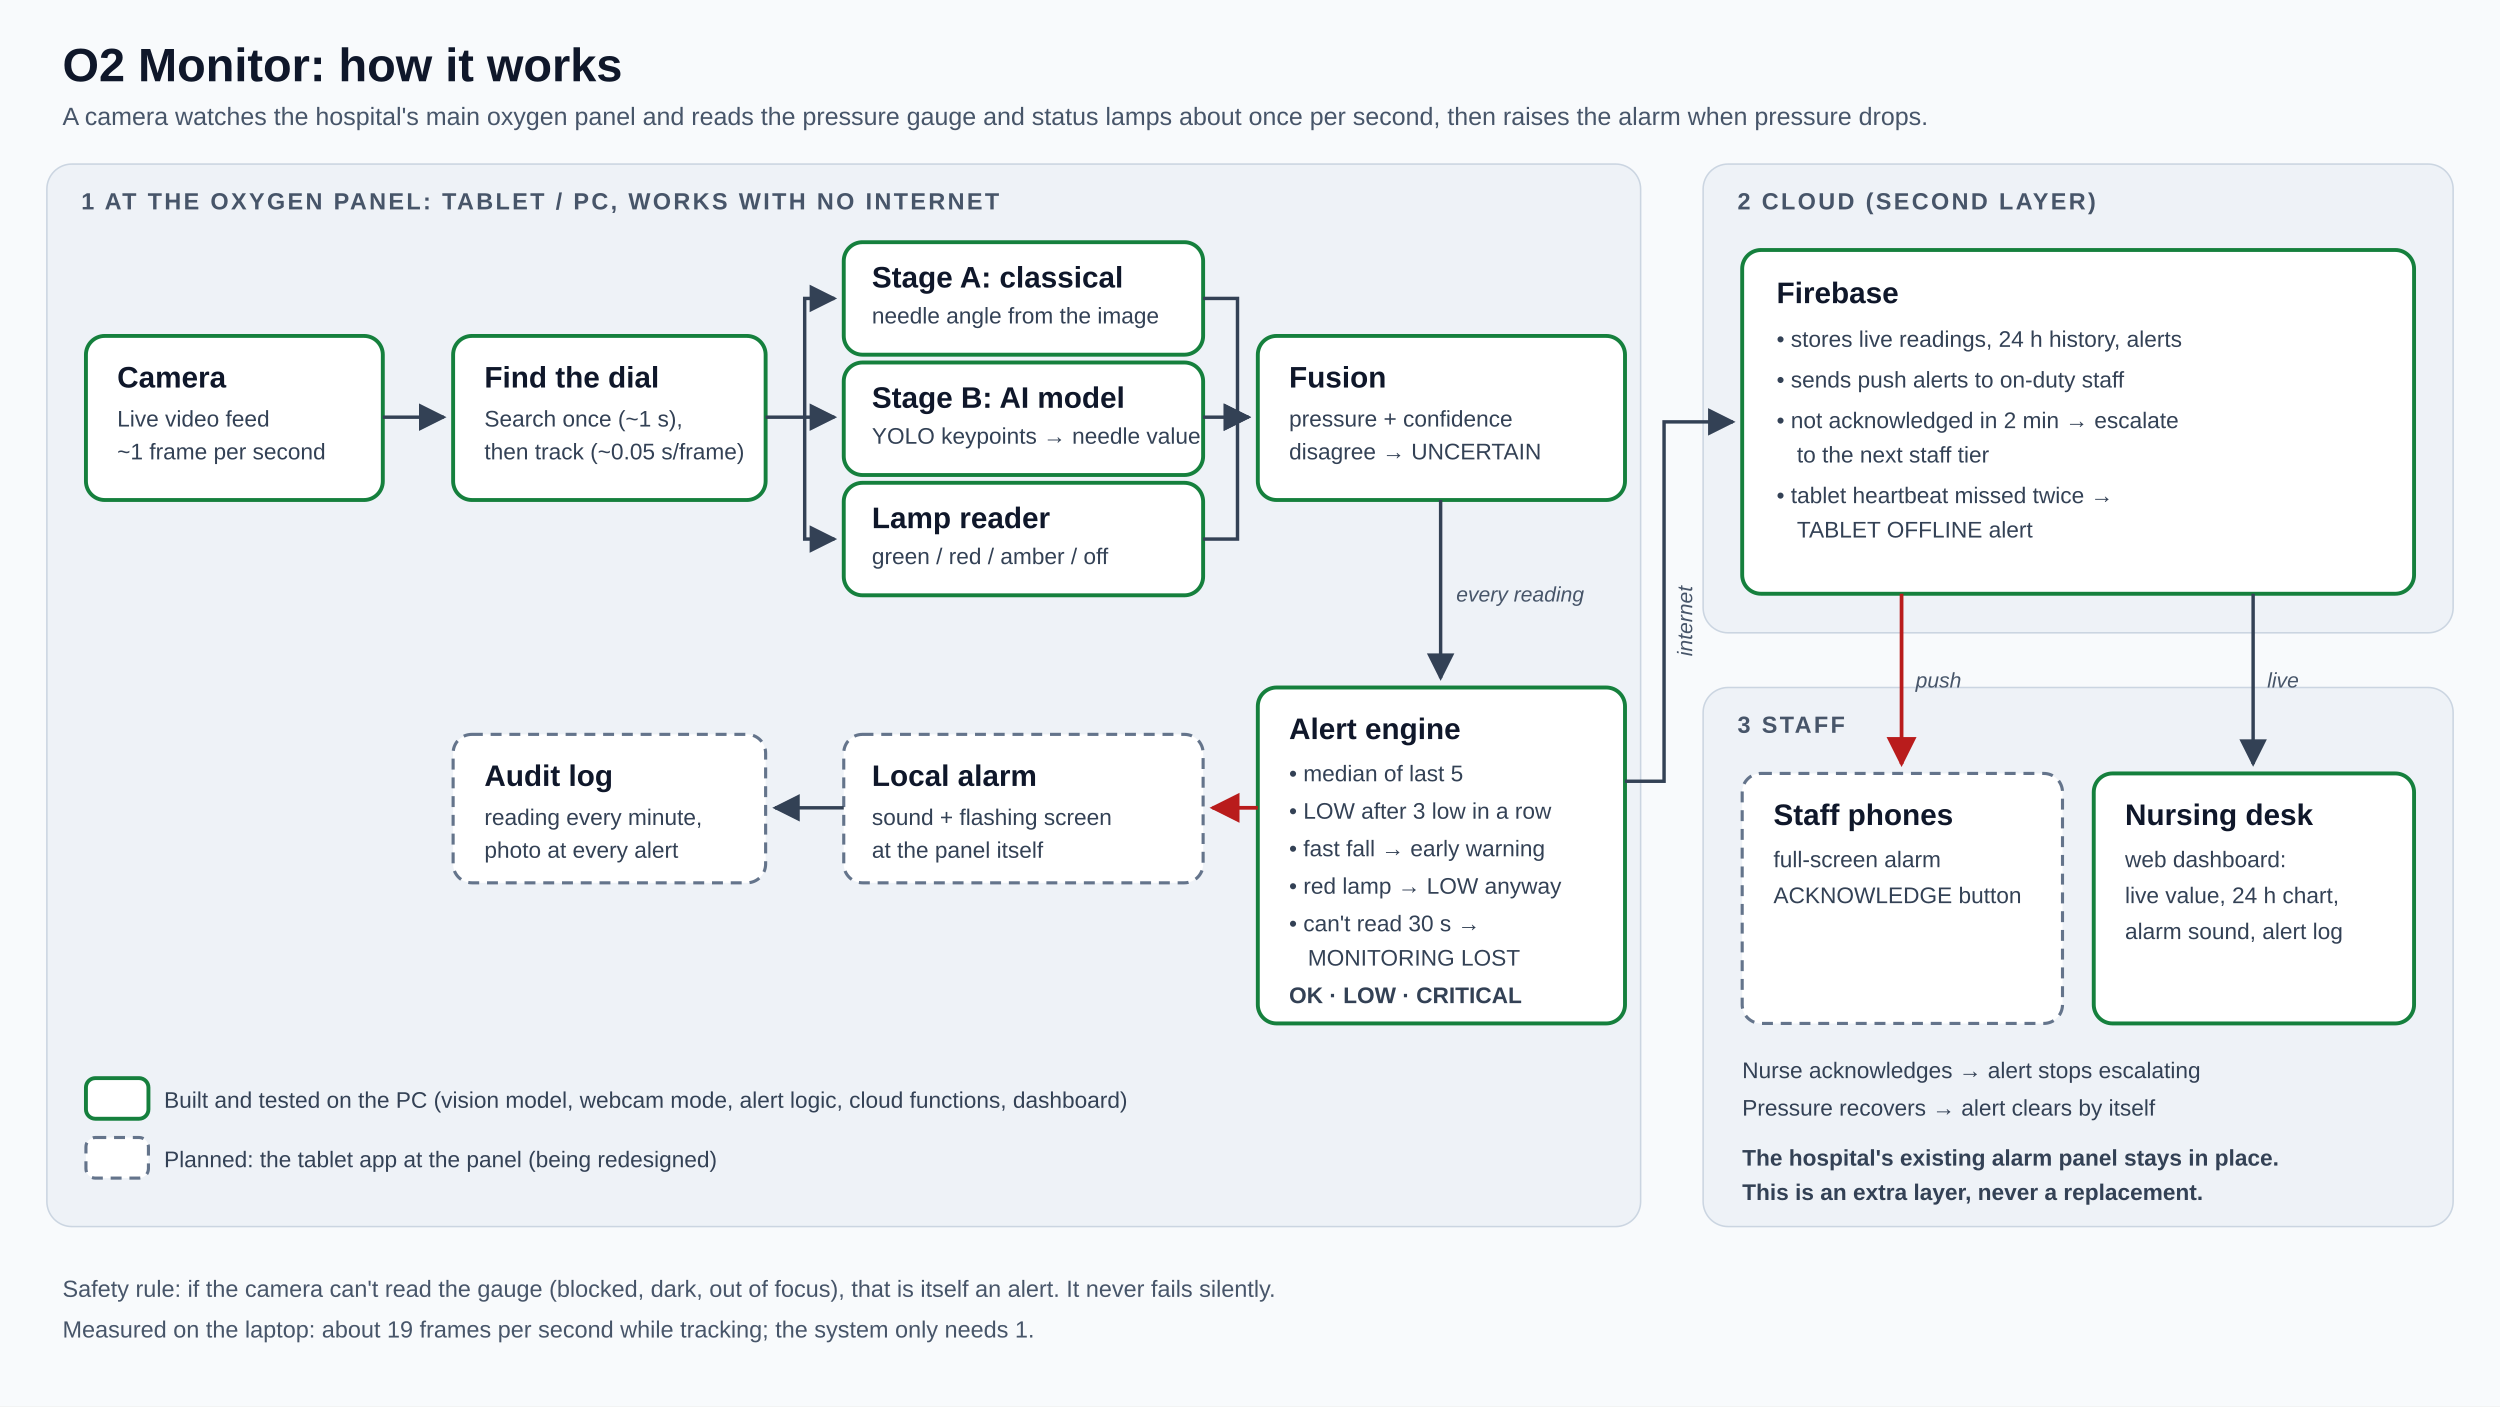
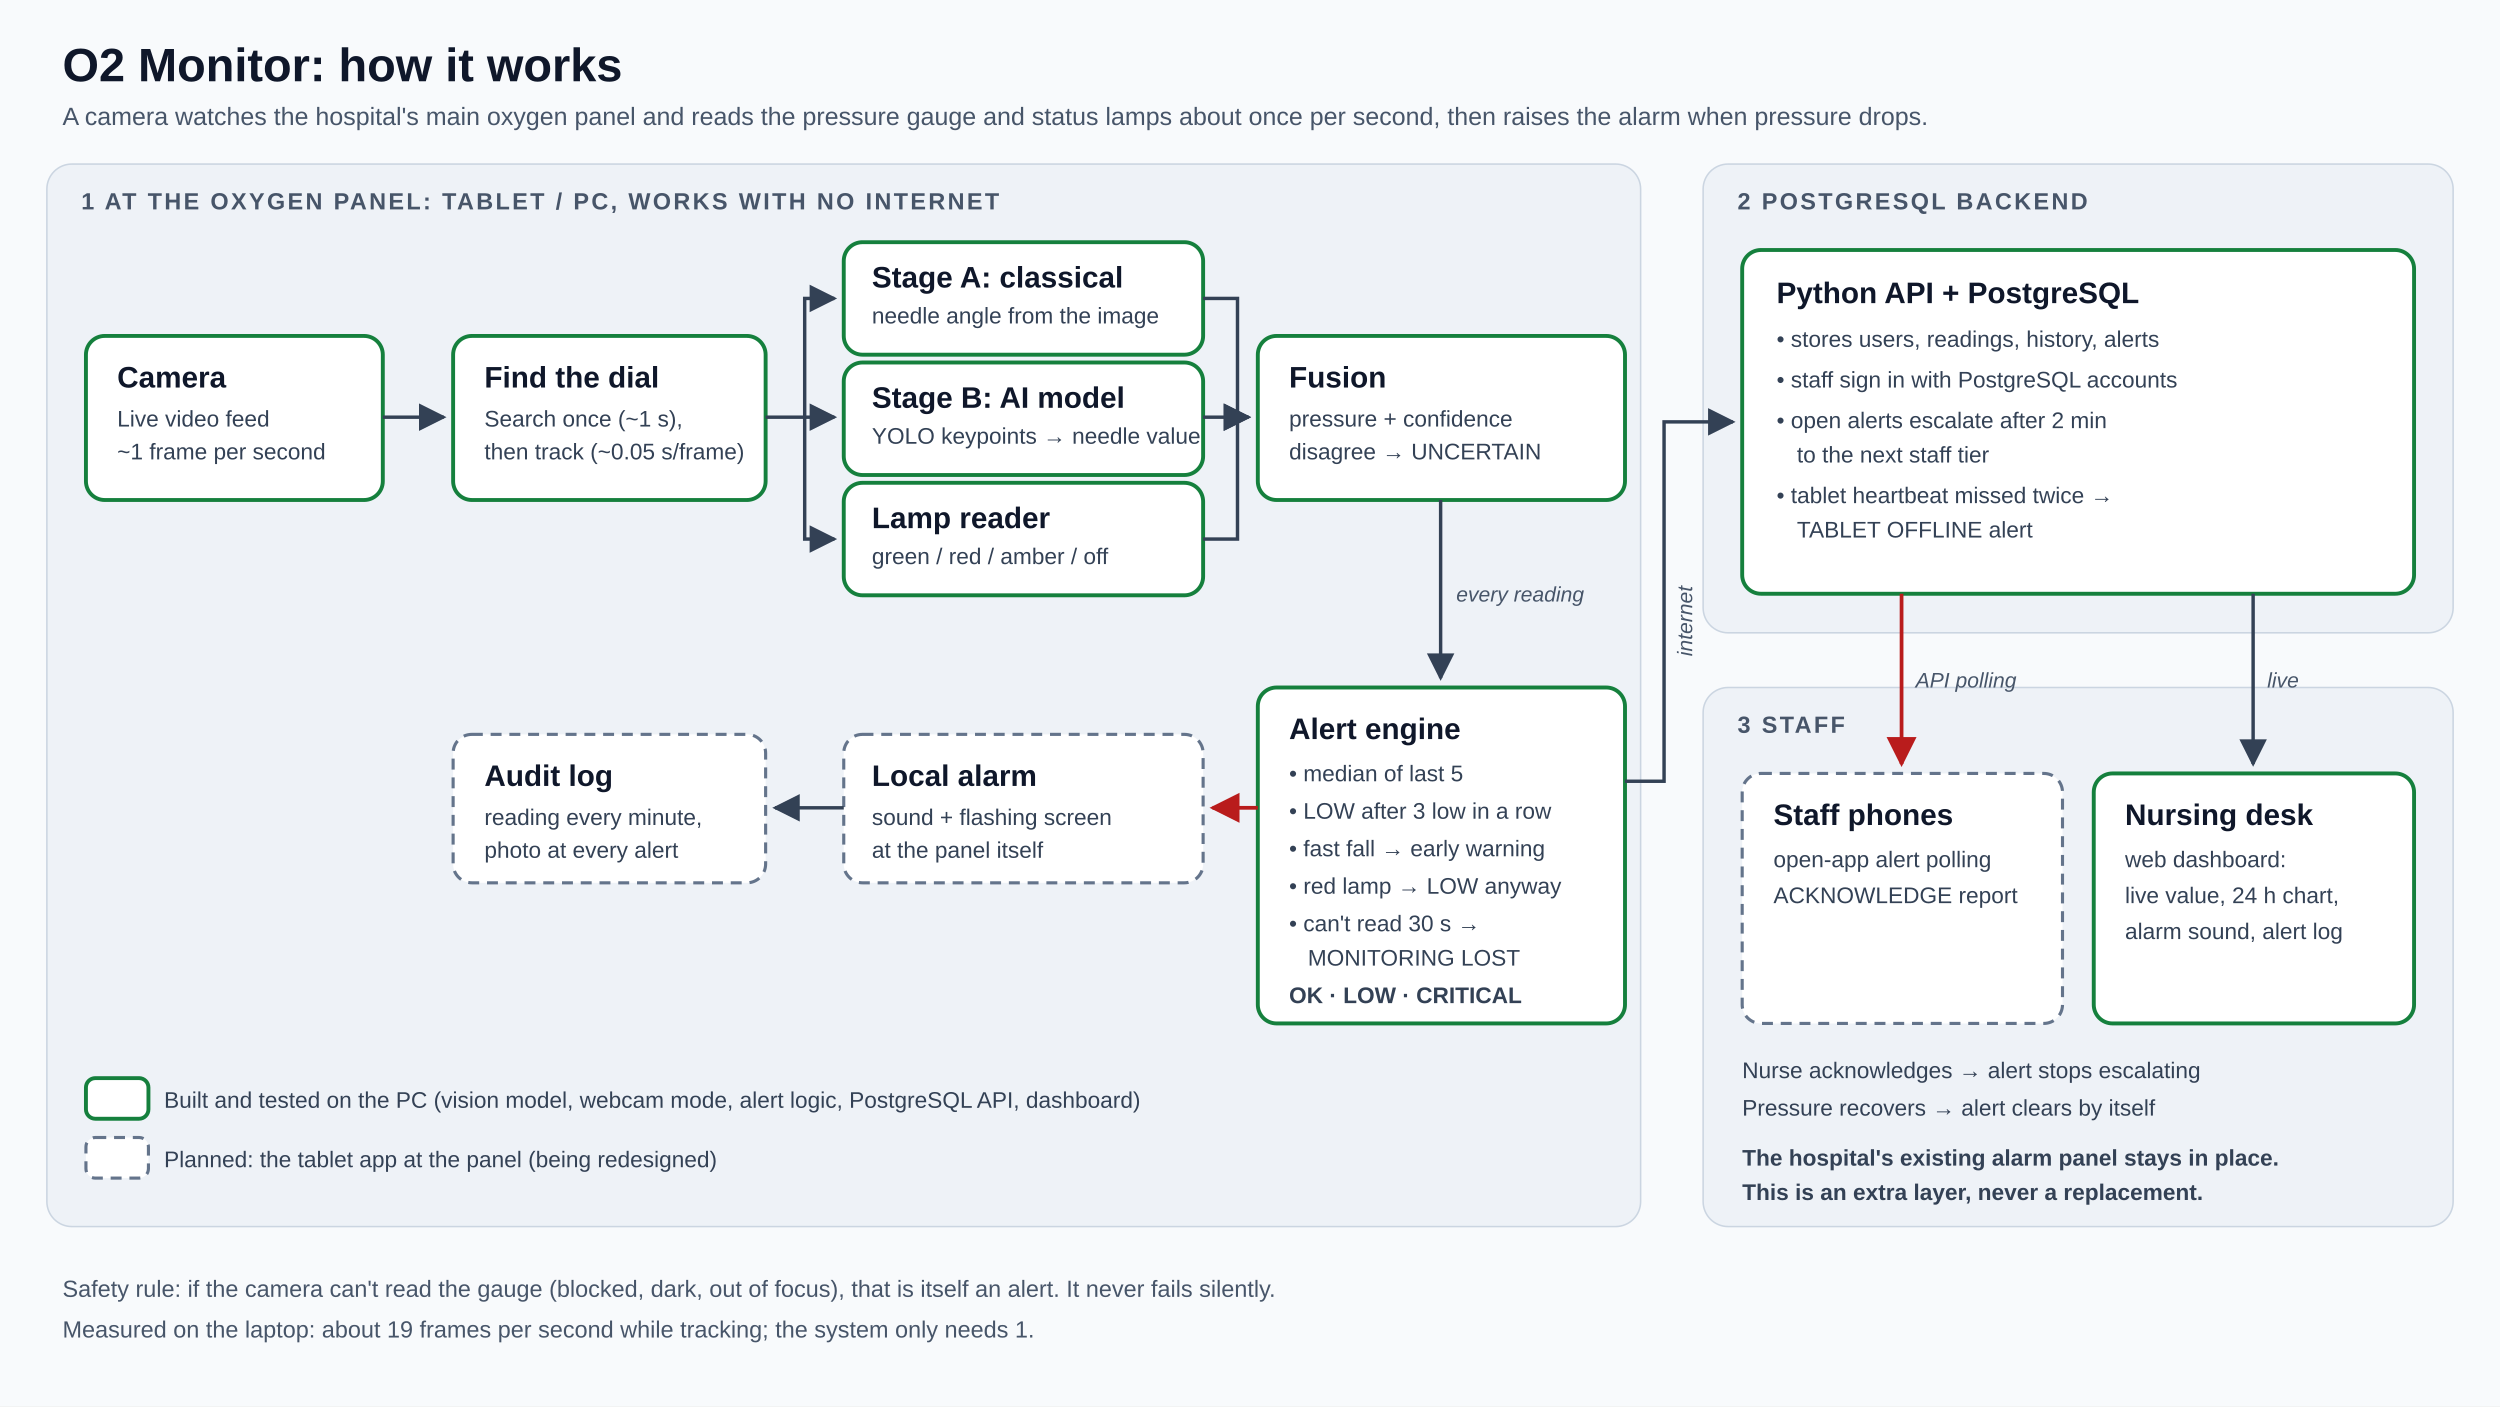
<svg xmlns="http://www.w3.org/2000/svg" width="1600" height="900" viewBox="0 0 1600 900" font-family="Segoe UI, Arial, sans-serif">
  <defs>
    <marker id="a" viewBox="0 0 10 10" refX="9" refY="5" markerWidth="8" markerHeight="8" orient="auto-start-reverse">
      <path d="M0,0 L10,5 L0,10 z" fill="#334155" />
    </marker>
    <marker id="r" viewBox="0 0 10 10" refX="9" refY="5" markerWidth="8" markerHeight="8" orient="auto-start-reverse">
      <path d="M0,0 L10,5 L0,10 z" fill="#b91c1c" />
    </marker>
    <style>
      .t  { font-size: 19px; font-weight: 700; fill: #0f172a; }
      .s  { font-size: 14.5px; fill: #334155; }
      .z  { font-size: 15px; font-weight: 700; fill: #475569; letter-spacing: 1.5px; }
      .built   { fill: #ffffff; stroke: #15803d; stroke-width: 2.5; }
      .planned { fill: #ffffff; stroke: #64748b; stroke-width: 2; stroke-dasharray: 7 5; }
      .ln  { stroke: #334155; stroke-width: 2.2; fill: none; marker-end: url(#a); }
      .lr  { stroke: #b91c1c; stroke-width: 2.4; fill: none; marker-end: url(#r); }
      .lab { font-size: 13.5px; fill: #475569; font-style: italic; }
    </style>
  </defs>
  <rect width="1600" height="900" fill="#f8fafc" />
  <text x="40" y="52" font-size="30" font-weight="800" fill="#0f172a">O2 Monitor: how it works</text>
  <text x="40" y="80" font-size="16" fill="#475569">A camera watches the hospital's main oxygen panel and reads the pressure gauge and status lamps about once per second, then raises the alarm when pressure drops.</text>
  <rect x="30" y="105" width="1020" height="680" rx="16" fill="#eef2f7" stroke="#cbd5e1" />
  <text x="52" y="134" class="z">1  AT THE OXYGEN PANEL: TABLET / PC, WORKS WITH NO INTERNET</text>
  <rect x="55" y="215" width="190" height="105" rx="12" class="built" />
  <text x="75" y="248" class="t">Camera</text>
  <text x="75" y="273" class="s">Live video feed</text>
  <text x="75" y="294" class="s">~1 frame per second</text>
  <rect x="290" y="215" width="200" height="105" rx="12" class="built" />
  <text x="310" y="248" class="t">Find the dial</text>
  <text x="310" y="273" class="s">Search once (~1 s),</text>
  <text x="310" y="294" class="s">then track (~0.05 s/frame)</text>
  <rect x="540" y="155" width="230" height="72" rx="12" class="built" />
  <text x="558" y="184" class="t">Stage A: classical</text>
  <text x="558" y="207" class="s">needle angle from the image</text>
  <rect x="540" y="232" width="230" height="72" rx="12" class="built" />
  <text x="558" y="261" class="t">Stage B: AI model</text>
  <text x="558" y="284" class="s">YOLO keypoints → needle value</text>
  <rect x="540" y="309" width="230" height="72" rx="12" class="built" />
  <text x="558" y="338" class="t">Lamp reader</text>
  <text x="558" y="361" class="s">green / red / amber / off</text>
  <rect x="805" y="215" width="235" height="105" rx="12" class="built" />
  <text x="825" y="248" class="t">Fusion</text>
  <text x="825" y="273" class="s">pressure + confidence</text>
  <text x="825" y="294" class="s">disagree → UNCERTAIN</text>
  <rect x="805" y="440" width="235" height="215" rx="12" class="built" />
  <text x="825" y="473" class="t">Alert engine</text>
  <text x="825" y="500" class="s">• median of last 5</text>
  <text x="825" y="524" class="s">• LOW after 3 low in a row</text>
  <text x="825" y="548" class="s">• fast fall → early warning</text>
  <text x="825" y="572" class="s">• red lamp → LOW anyway</text>
  <text x="825" y="596" class="s">• can't read 30 s →</text>
  <text x="837" y="618" class="s">MONITORING LOST</text>
  <text x="825" y="642" class="s" font-weight="700">OK · LOW · CRITICAL</text>
  <rect x="540" y="470" width="230" height="95" rx="12" class="planned" />
  <text x="558" y="503" class="t">Local alarm</text>
  <text x="558" y="528" class="s">sound + flashing screen</text>
  <text x="558" y="549" class="s">at the panel itself</text>
  <rect x="290" y="470" width="200" height="95" rx="12" class="planned" />
  <text x="310" y="503" class="t">Audit log</text>
  <text x="310" y="528" class="s">reading every minute,</text>
  <text x="310" y="549" class="s">photo at every alert</text>
  <path d="M245,267 L284,267" class="ln" />
  <path d="M490,267 L515,267 L515,191 L534,191" class="ln" />
  <path d="M515,267 L534,267" class="ln" />
  <path d="M515,267 L515,345 L534,345" class="ln" />
  <path d="M770,191 L792,191 L792,267 L799,267" class="ln" />
  <path d="M770,267 L799,267" class="ln" />
  <path d="M770,345 L792,345 L792,267" stroke="#334155" stroke-width="2.2" fill="none" />
  <path d="M922,320 L922,434" class="ln" />
  <text x="932" y="385" class="lab">every reading</text>
  <path d="M805,517 L776,517" class="lr" />
  <path d="M540,517 L496,517" class="ln" />
  <rect x="55" y="690" width="40" height="26" rx="6" class="built" />
-   <text x="105" y="709" class="s">Built and tested on the PC (vision model, webcam mode, alert logic, cloud functions, dashboard)</text>
+   <text x="105" y="709" class="s">Built and tested on the PC (vision model, webcam mode, alert logic, PostgreSQL API, dashboard)</text>
  <rect x="55" y="728" width="40" height="26" rx="6" class="planned" />
  <text x="105" y="747" class="s">Planned: the tablet app at the panel (being redesigned)</text>
  <rect x="1090" y="105" width="480" height="300" rx="16" fill="#eef2f7" stroke="#cbd5e1" />
-   <text x="1112" y="134" class="z">2  CLOUD (SECOND LAYER)</text>
+   <text x="1112" y="134" class="z">2  POSTGRESQL BACKEND</text>
  <rect x="1115" y="160" width="430" height="220" rx="12" class="built" />
-   <text x="1137" y="194" class="t">Firebase</text>
-   <text x="1137" y="222" class="s">• stores live readings, 24 h history, alerts</text>
-   <text x="1137" y="248" class="s">• sends push alerts to on-duty staff</text>
-   <text x="1137" y="274" class="s">• not acknowledged in 2 min → escalate</text>
+   <text x="1137" y="194" class="t">Python API + PostgreSQL</text>
+   <text x="1137" y="222" class="s">• stores users, readings, history, alerts</text>
+   <text x="1137" y="248" class="s">• staff sign in with PostgreSQL accounts</text>
+   <text x="1137" y="274" class="s">• open alerts escalate after 2 min</text>
  <text x="1150" y="296" class="s">to the next staff tier</text>
  <text x="1137" y="322" class="s">• tablet heartbeat missed twice →</text>
  <text x="1150" y="344" class="s">TABLET OFFLINE alert</text>
  <path d="M1040,500 L1065,500 L1065,270 L1109,270" class="ln" />
  <text x="1083" y="420" class="lab" transform="rotate(-90 1083 420)">internet</text>
  <rect x="1090" y="440" width="480" height="345" rx="16" fill="#eef2f7" stroke="#cbd5e1" />
  <text x="1112" y="469" class="z">3  STAFF</text>
  <rect x="1115" y="495" width="205" height="160" rx="12" class="planned" />
  <text x="1135" y="528" class="t">Staff phones</text>
-   <text x="1135" y="555" class="s">full-screen alarm</text>
-   <text x="1135" y="578" class="s">ACKNOWLEDGE button</text>
+   <text x="1135" y="555" class="s">open-app alert polling</text>
+   <text x="1135" y="578" class="s">ACKNOWLEDGE report</text>
  <rect x="1340" y="495" width="205" height="160" rx="12" class="built" />
  <text x="1360" y="528" class="t">Nursing desk</text>
  <text x="1360" y="555" class="s">web dashboard:</text>
  <text x="1360" y="578" class="s">live value, 24 h chart,</text>
  <text x="1360" y="601" class="s">alarm sound, alert log</text>
  <path d="M1217,380 L1217,489" class="lr" />
  <path d="M1442,380 L1442,489" class="ln" />
-   <text x="1226" y="440" class="lab">push</text>
+   <text x="1226" y="440" class="lab">API polling</text>
  <text x="1451" y="440" class="lab">live</text>
  <text x="1115" y="690" class="s">Nurse acknowledges → alert stops escalating</text>
  <text x="1115" y="714" class="s">Pressure recovers → alert clears by itself</text>
  <text x="1115" y="746" class="s" font-weight="700">The hospital's existing alarm panel stays in place.</text>
  <text x="1115" y="768" class="s" font-weight="700">This is an extra layer, never a replacement.</text>
  <text x="40" y="830" font-size="15" fill="#475569">Safety rule: if the camera can't read the gauge (blocked, dark, out of focus), that is itself an alert. It never fails silently.</text>
  <text x="40" y="856" font-size="15" fill="#475569">Measured on the laptop: about 19 frames per second while tracking; the system only needs 1.</text>
</svg>
